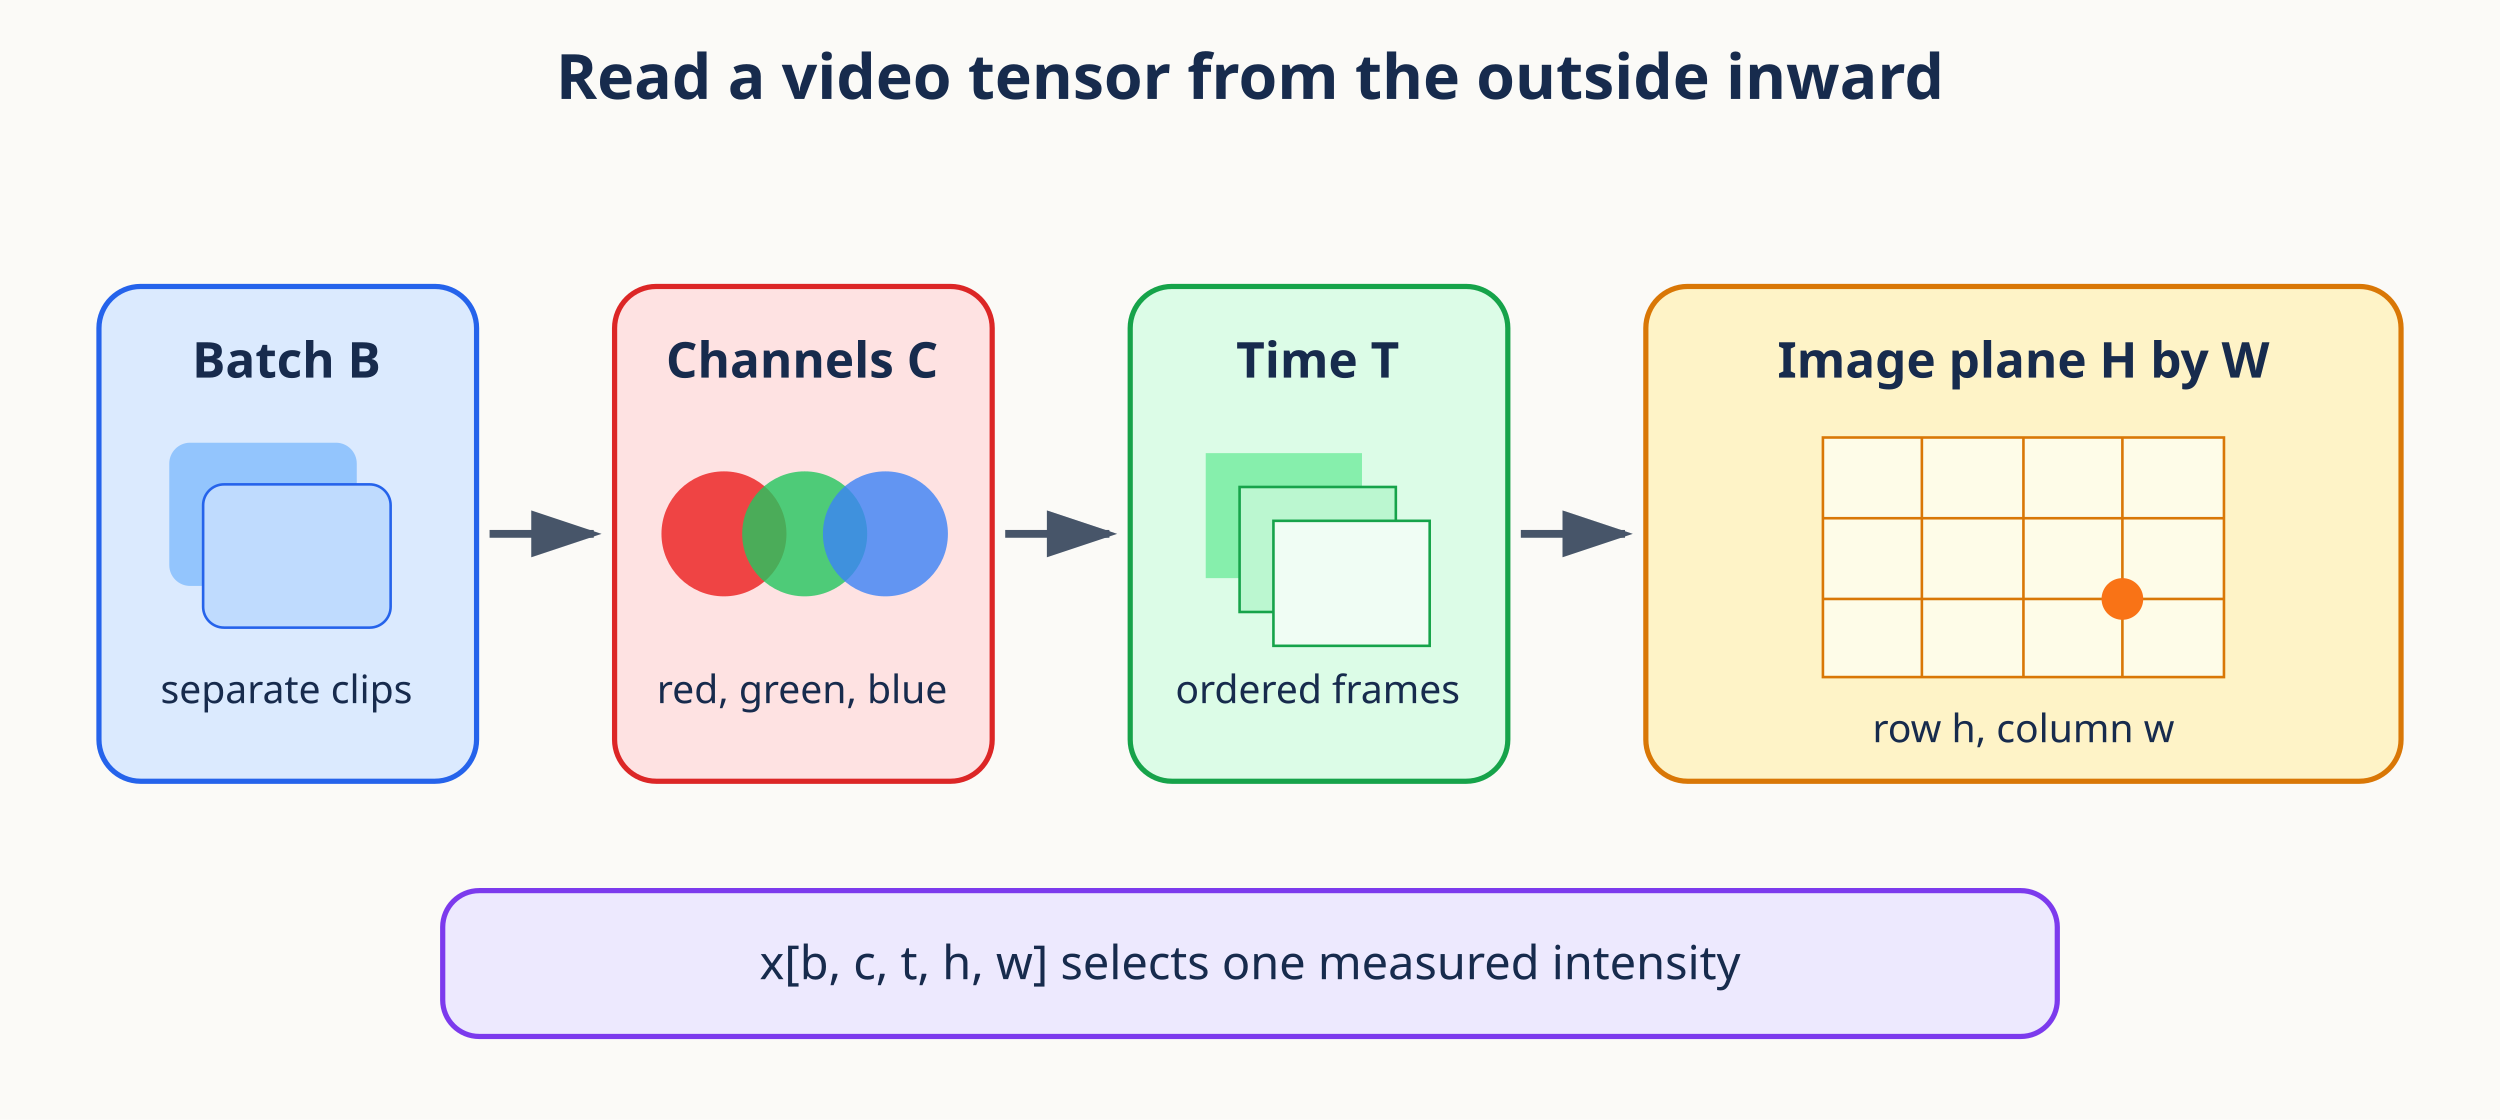
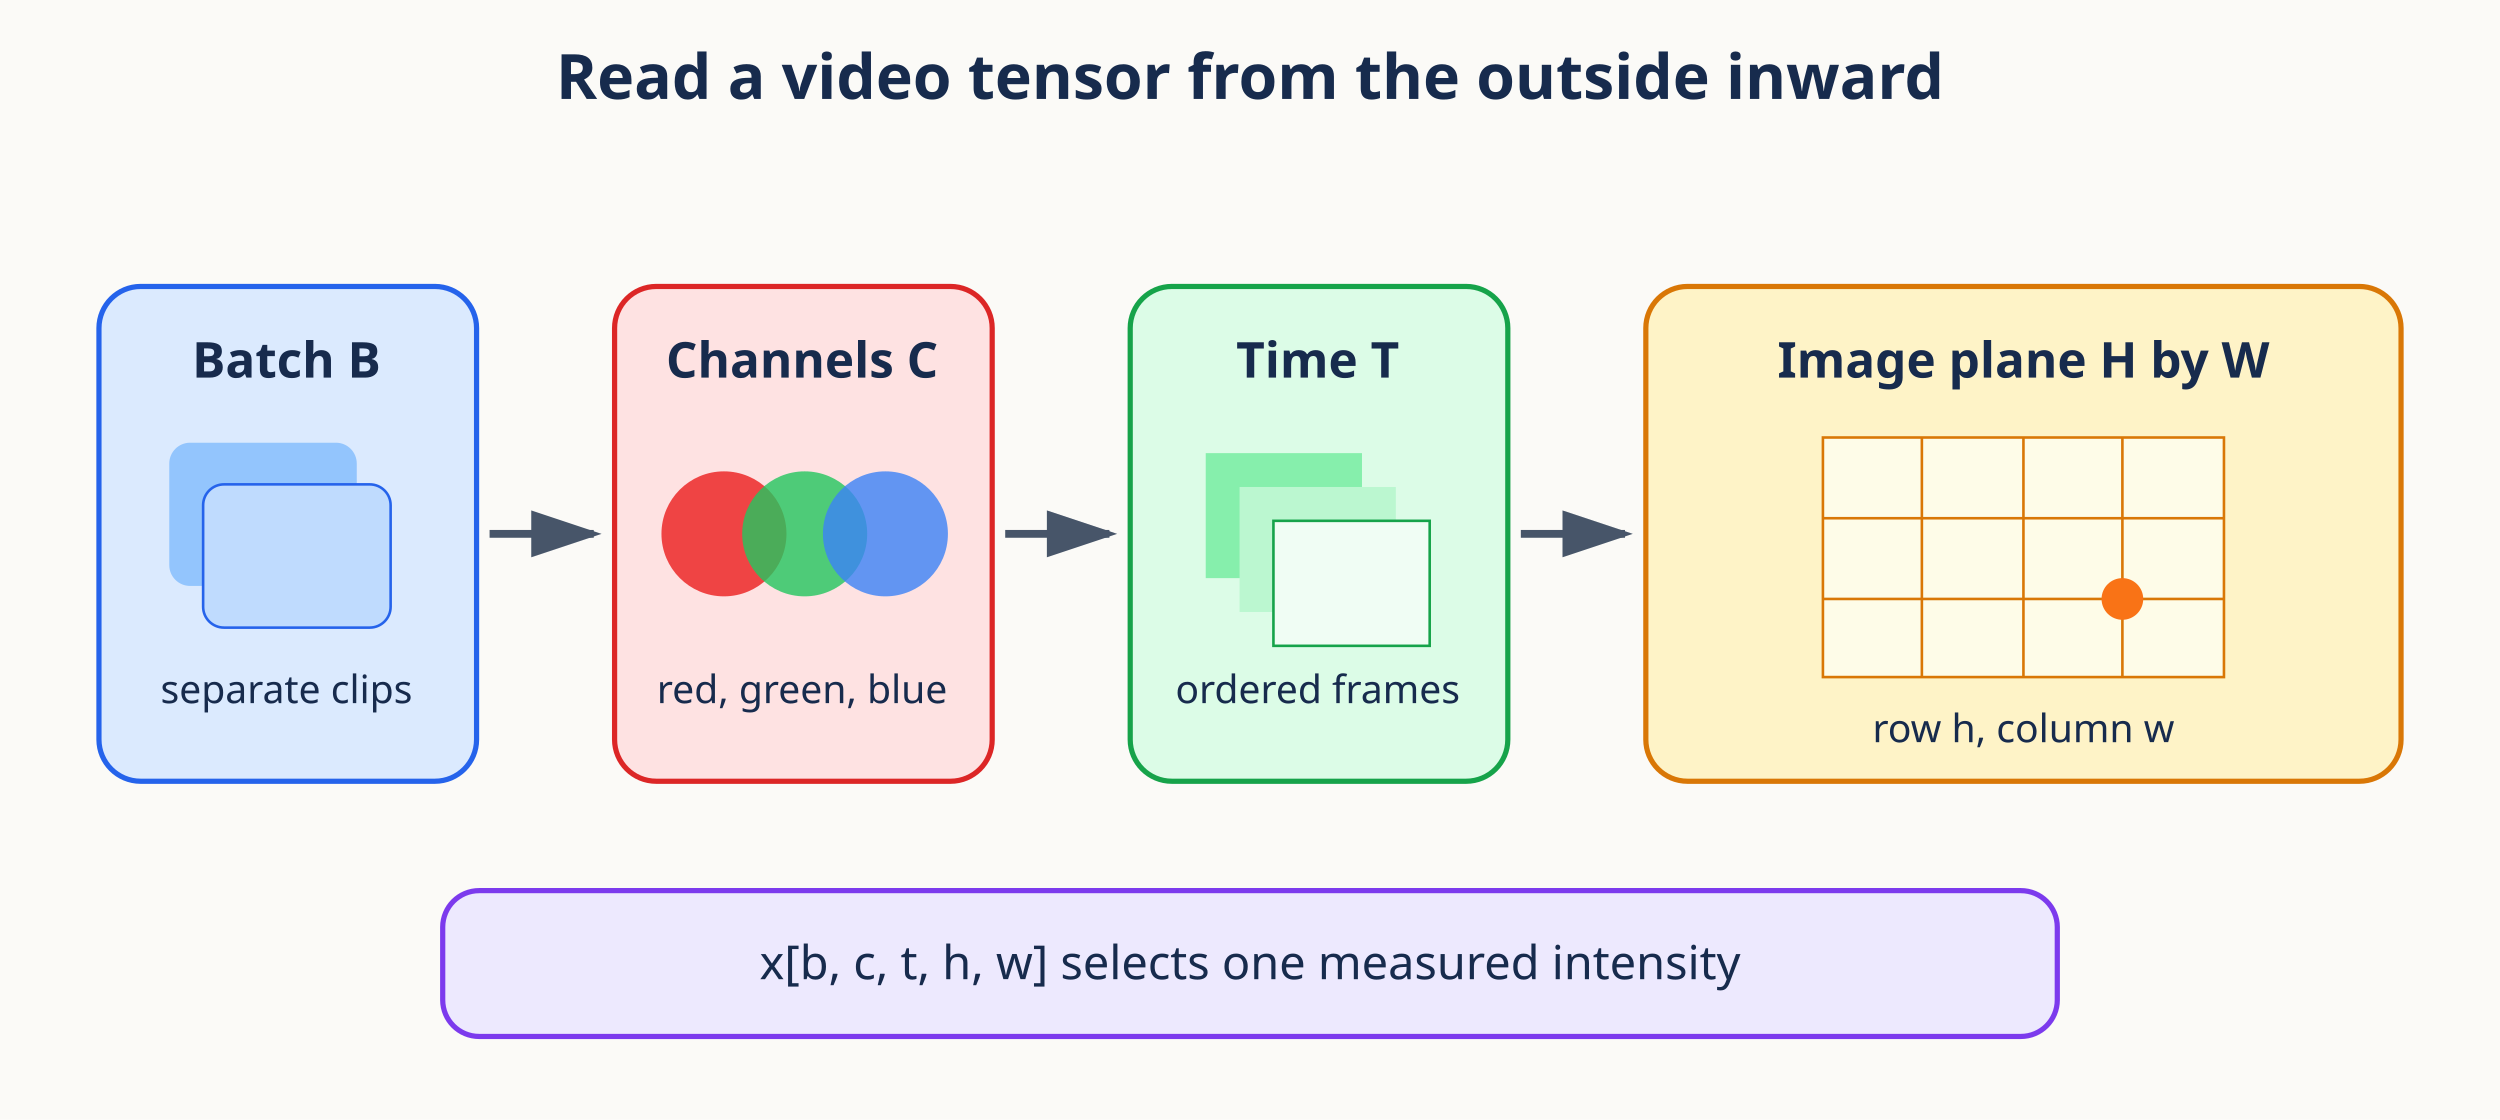
<svg xmlns="http://www.w3.org/2000/svg" viewBox="0 0 960 430" role="img" aria-labelledby="title desc">
  <defs>
    <marker id="arrow" markerWidth="10" markerHeight="10" refX="8" refY="3" orient="auto">
      <path d="M0,0 L0,6 L9,3 z" fill="#475569" />
    </marker>
  </defs>
  <rect width="960" height="430" fill="#fbfaf7" />
  <text x="480" y="38" text-anchor="middle" font-family="sans-serif" font-size="24" font-weight="700" fill="#172b4d">Read a video tensor from the outside inward</text>
  <g font-family="sans-serif" fill="#172b4d">
    <rect x="38" y="110" width="145" height="190" rx="16" fill="#dbeafe" stroke="#2563eb" stroke-width="2" />
    <text x="110" y="145" text-anchor="middle" font-size="19" font-weight="700">Batch B</text>
    <rect x="65" y="170" width="72" height="55" rx="8" fill="#93c5fd" />
    <rect x="78" y="186" width="72" height="55" rx="8" fill="#bfdbfe" stroke="#2563eb" />
    <text x="110" y="270" text-anchor="middle" font-size="15">separate clips</text>
    <path d="M188 205 H228" stroke="#475569" stroke-width="3" marker-end="url(#arrow)" />
    <rect x="236" y="110" width="145" height="190" rx="16" fill="#fee2e2" stroke="#dc2626" stroke-width="2" />
    <text x="308" y="145" text-anchor="middle" font-size="19" font-weight="700">Channels C</text>
    <circle cx="278" cy="205" r="24" fill="#ef4444" />
    <circle cx="309" cy="205" r="24" fill="#22c55e" fill-opacity=".8" />
    <circle cx="340" cy="205" r="24" fill="#3b82f6" fill-opacity=".8" />
    <text x="308" y="270" text-anchor="middle" font-size="15">red, green, blue</text>
    <path d="M386 205 H426" stroke="#475569" stroke-width="3" marker-end="url(#arrow)" />
    <rect x="434" y="110" width="145" height="190" rx="16" fill="#dcfce7" stroke="#16a34a" stroke-width="2" />
    <text x="506" y="145" text-anchor="middle" font-size="19" font-weight="700">Time T</text>
    <rect x="463" y="174" width="60" height="48" fill="#86efac" />
-     <rect x="476" y="187" width="60" height="48" fill="#bbf7d0" stroke="#16a34a" />
+     <rect x="476" y="187" width="60" height="48" fill="#bbf7d0" />
    <rect x="489" y="200" width="60" height="48" fill="#f0fdf4" stroke="#16a34a" />
    <text x="506" y="270" text-anchor="middle" font-size="15">ordered frames</text>
    <path d="M584 205 H624" stroke="#475569" stroke-width="3" marker-end="url(#arrow)" />
    <rect x="632" y="110" width="290" height="190" rx="16" fill="#fef3c7" stroke="#d97706" stroke-width="2" />
    <text x="777" y="145" text-anchor="middle" font-size="19" font-weight="700">Image plane H by W</text>
    <g stroke="#d97706" stroke-width="1">
      <rect x="700" y="168" width="154" height="92" fill="#fefce8" />
      <path d="M738 168 V260 M777 168 V260 M815 168 V260 M700 199 H854 M700 230 H854" />
    </g>
    <circle cx="815" cy="230" r="8" fill="#f97316" />
    <text x="777" y="285" text-anchor="middle" font-size="15">row h, column w</text>
    <rect x="170" y="342" width="620" height="56" rx="14" fill="#ede9fe" stroke="#7c3aed" stroke-width="2" />
    <text x="480" y="376" text-anchor="middle" font-size="18">x[b, c, t, h, w] selects one measured intensity</text>
  </g>
</svg>
